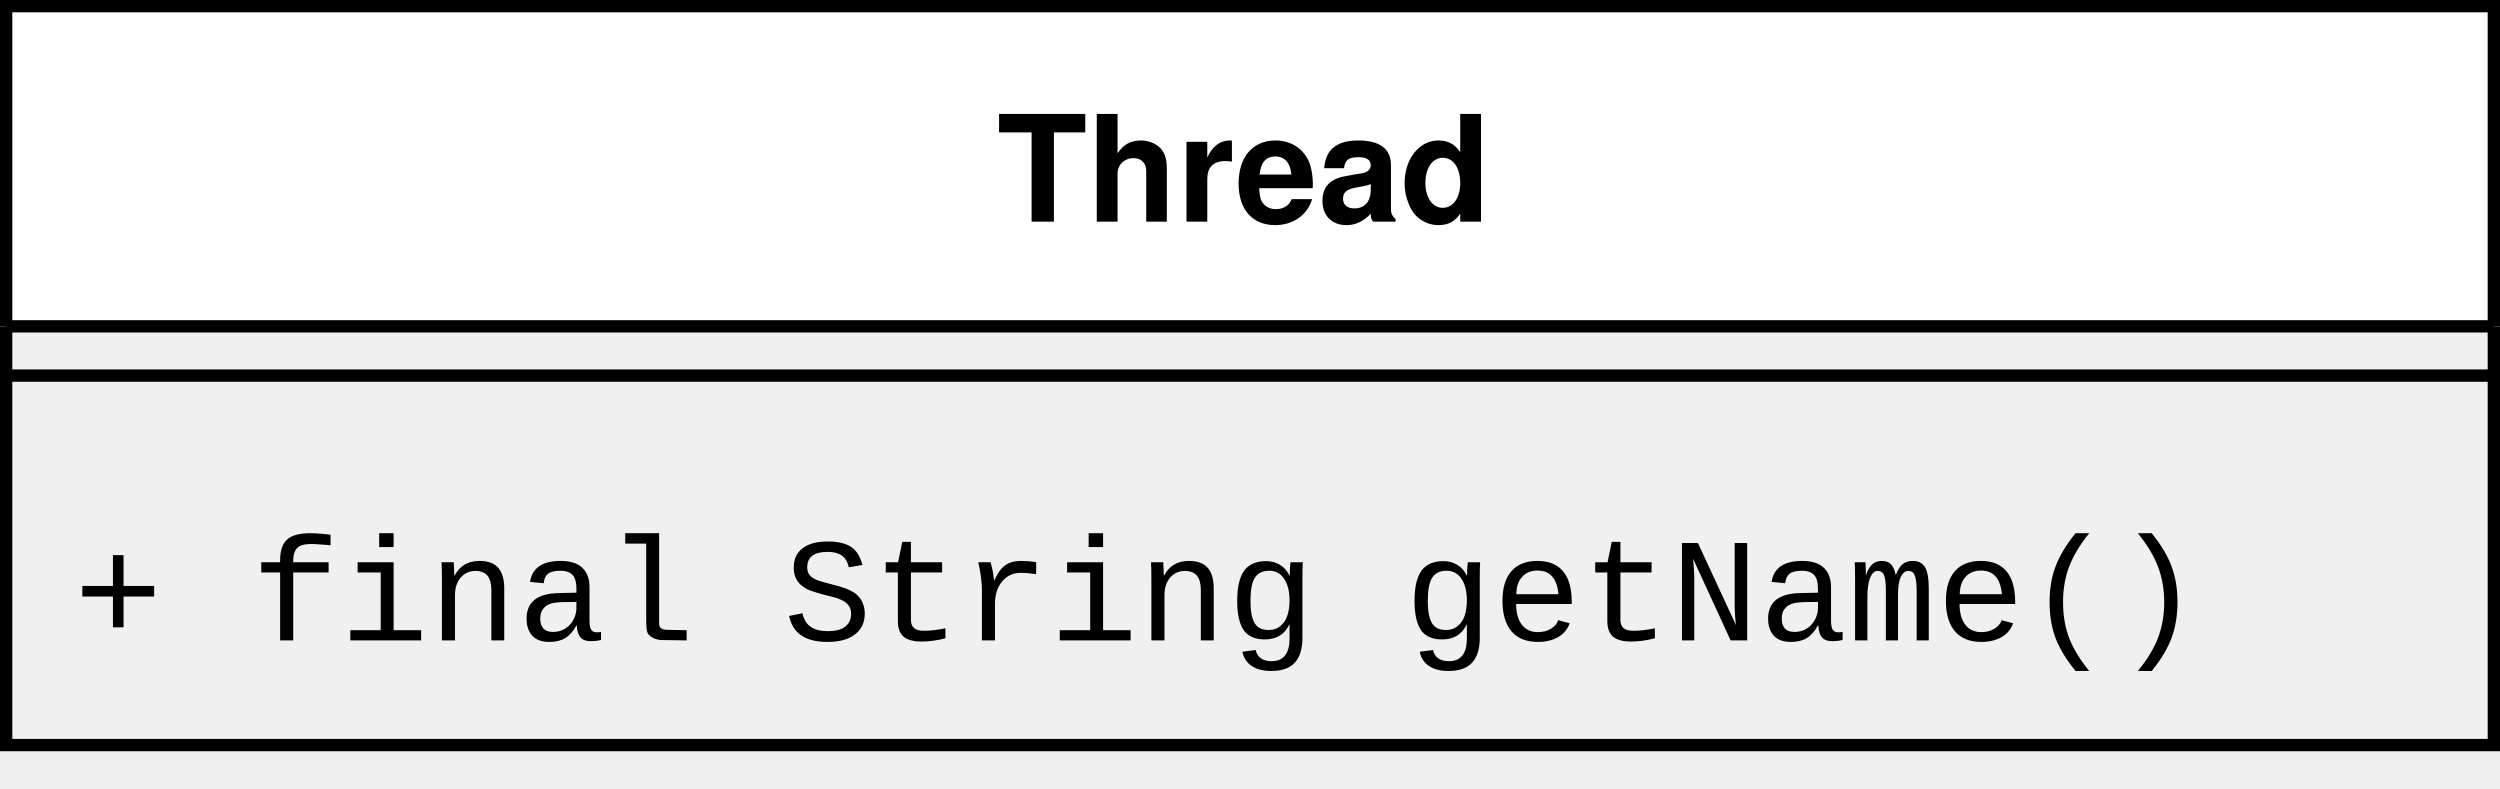
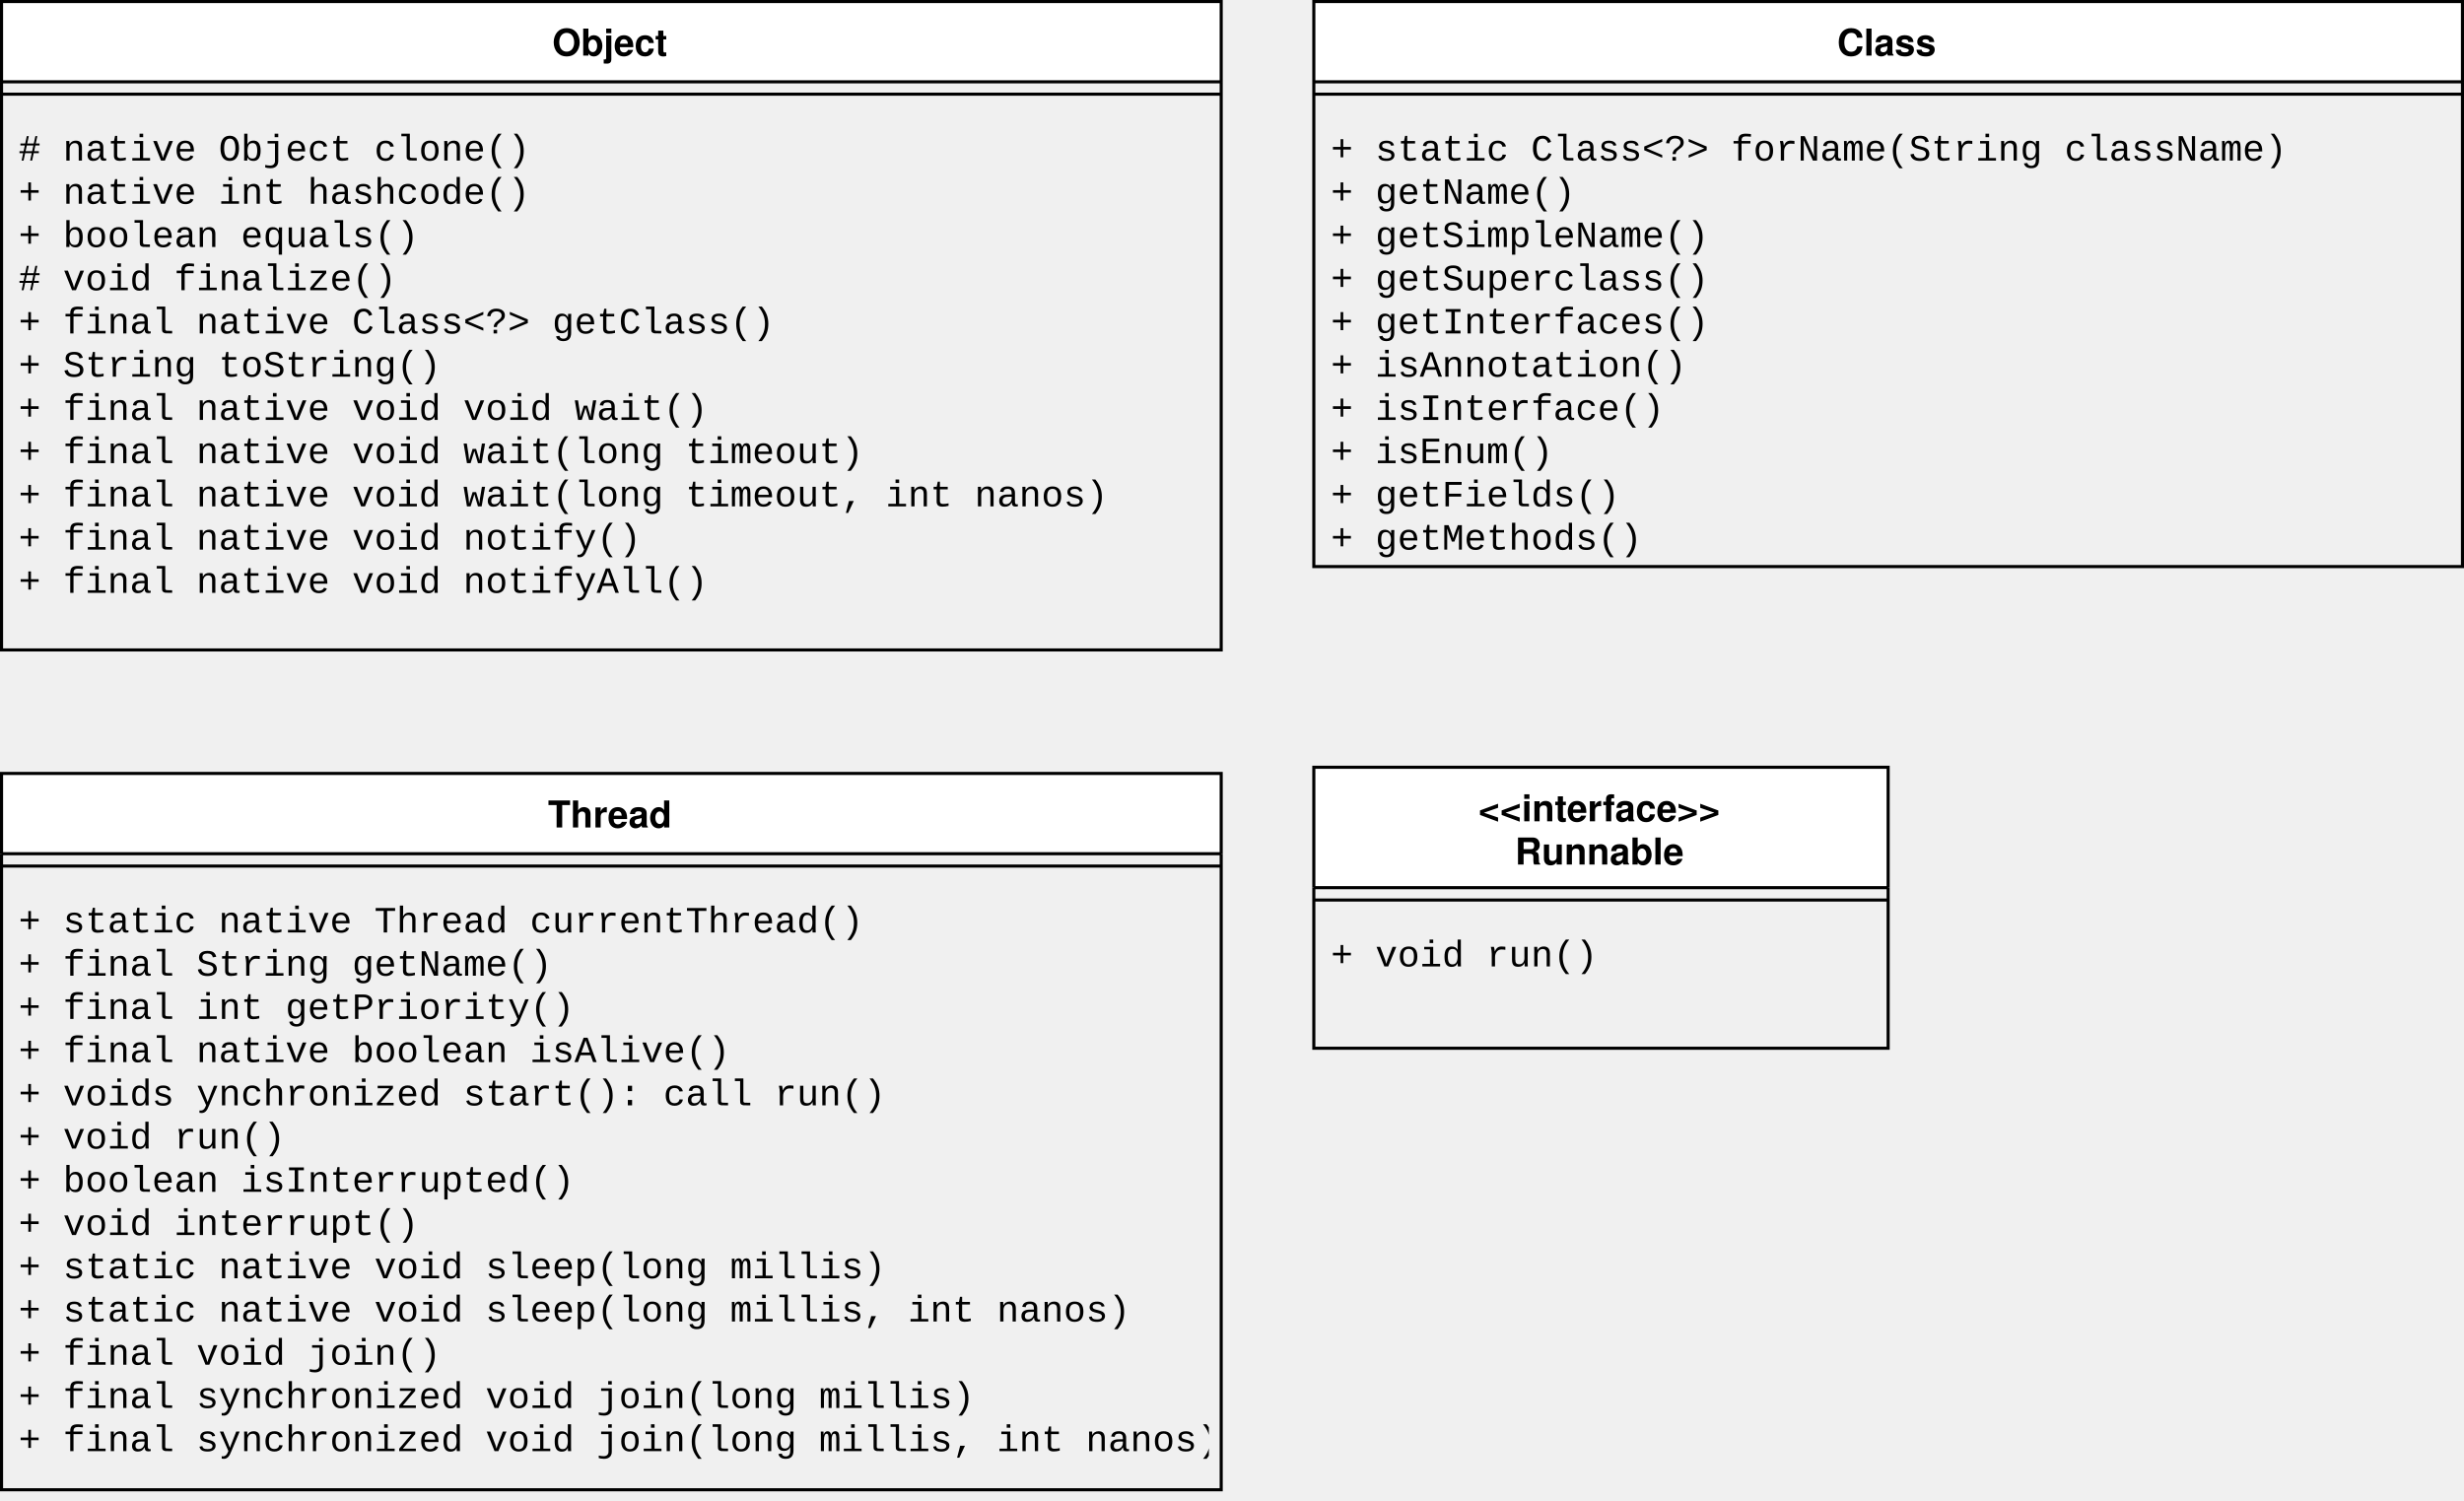
- <svg xmlns="http://www.w3.org/2000/svg" version="1.1" width="203px" height="64px" viewBox="-0.5 -0.5 203 64" content="&lt;mxfile host=&quot;61c25082-c868-48ab-84e1-2b4a9e229c23&quot; modified=&quot;2021-09-24T07:58:56.324Z&quot; agent=&quot;5.0 (Windows NT 6.1; Win64; x64) AppleWebKit/537.36 (KHTML, like Gecko) Code/1.47.3 Chrome/78.0.39.130 Electron/7.3.2 Safari/537.36&quot; etag=&quot;Au1WlOsXdnvXmOo_37s2&quot; version=&quot;13.1.3&quot;&gt;&lt;diagram id=&quot;6hGFLwfOUW9BJ-s0fimq&quot; name=&quot;Page-1&quot;&gt;rZXfb5swEID/GqTtYRM/kqx7LKTdHtKqWirt+QoOWDU+ZC4l6V+/MxgIJdVSbVIe7M9nw913MV6UlIcfBqriDjOhvNDPDl609sLwKgw9+/OzYwcWV34HciOzDp2ArXwVHQx6upeZqB3rECEqktUUpqi1SGnCwBhspmE7VNkEVJCLGdimoOb0t8yo6NP6NvKfQuZF/+Rg9b1bKaEPdpnUBWTYnKDoxosSg0jdqDwkQtnaTety+87q8GJGaLpkgxPxAmrvcnssjIDMvR0d+5TrRpYKNM/iHWraupWA56Bkrnmc8jOFYfAiDEmu1rVbIKyYpoVU2QaOuLdvVhOkz/0sLtDIVz4WlDuTlw058eFqErG1Oxn7TI2oOeahTzd4g+7gMAncQE0OpKgUVLV8GtIoweRSx0iEpQtyxeF0xOHdAgeDNm53gaUgc+QQt2HlRLtO7703Y9uEvpNQnLRMvw1cp+bDwaNMHjif590uZm5nVpVsjdZk8HloZVuMnVQqQYWsc62xDeo1K7GjM5JLmWWqPayCVOr80UpffwlGsmk3rqOR/HIJW2SQgKDTYWuv4EmoB6wlSbTnmy42rlBqaquyjL3luiWGEtScBMhWimDNjbCqLzMYnjfYK1tdpuzq340tzxiL7QUlNdi4LRmumr0ABd1DKT59nhnlPGkw+sbgx6V2/9ypv8Xcn0XIe3eqvcsKbgWhzziduou5xxP/69JaDBOeB+P8r2LtJXQLpVTWUoJ7I/nqCf170fwf69HiMut9d3xAO0/HC75dO/lKRjd/AA==&lt;/diagram&gt;&lt;/mxfile&gt;">
+ <svg xmlns="http://www.w3.org/2000/svg" version="1.1" width="798px" height="486px" viewBox="-0.5 -0.5 798 486" content="&lt;mxfile host=&quot;d5f37274-15d7-4f91-bf87-aabc29b0521e&quot; modified=&quot;2021-09-28T03:20:04.670Z&quot; agent=&quot;5.0 (Windows NT 6.1; Win64; x64) AppleWebKit/537.36 (KHTML, like Gecko) Code/1.47.3 Chrome/78.0.39.130 Electron/7.3.2 Safari/537.36&quot; etag=&quot;aoie9cUZGx5fIbI0A1Hy&quot; version=&quot;13.1.3&quot;&gt;&lt;diagram id=&quot;6hGFLwfOUW9BJ-s0fimq&quot; name=&quot;Page-1&quot;&gt;7Vnbjts2EP0aAe1DCl18fVzLu2mB3XQRB+gzV6ItJhSpUpQv+/UdUpQsWbQtJyoQBAYWsDQXcjhnZg6FdYIw3X8UKEteeIyp47vx3gmWju/7ru876s+ND6XEm8zcUrIRJC5lDcGKvGNjWEkLEuPcyEqR5JxKkrWFEWcMR7IlQ0LwXdtszWncEmRog1thKMEqQhR3zP4hsUxK6cyfHuV/YrJJqp29ybzUpKgyNgvnCYr5riEKHp0gFJzL8indh5iq7LXz8nRGWwcmMJO9HEzIW0QLc7i/376qnJXhyUN15nxHUooYvC3WnMmV0XjwjijZMHiOYFMsQLDFQhJI14NRSJ6BNEoIjZ/RgRcqtFyi6Fv1tki4IO+wLKJmTVALaZD3Jy2LlfIEsQtSgXOwea3O652IXtC+ZfiMcmkEEacUZTl5q4+RIrEhbMGl5KkxMsmB4+D92Qx7NW5Q8ZinWIoDmBiHDzN3VvocKsHUgL871k4wH5eypFE3db0jU6+bevUjpPBgUD2D8KyDcAdbSjSuuRT8W13RKiVrQmnIKQdQl4xrowpsitfSAnVK4pjqxTIUEbb5oqBffvCOkmftuAyOks/myEokuEQSlaAoBCh6w/SV50QSrtYXpe0i44RJnZbxwhkvtUTIkDM4BCIaGgxg77ACvCeOUzuQBjeowl6ozQbAbG7BLAABQ5JsMTxUTepGFGD57XdHRRd4Zc0umpYqFxAgypMIBrHF8g0mJ0YMnvC/BaL5iYnadsshMpiThAH677ZFtKq5bUhRnoMZ1ekPnuBxUyLhbrDUWssyKymgHvQ4Lx/7bGWiMz87ROQNXtoccqg3JSmGcfRDzo4f1klniPG8/2qMS7I+9I499J0H4/NA6YnbSYND2cu6wU8a+vYeL8d5u51H3XZWIg6+a6oZLoHJgJmlxdutvICZF7p/jFVTQy7HC+/4frXPFTM9oZRQ1bMhLwQBPvLdT3g30BAIRv2GgDedDDAGRp0x8CURGMV3cv7fyHni9yXnwB8A4fGdnHviOPppyHliwWyhMYP5HDXndNWtblQIdZTy/cKEr/kPOPITSi8xbUkxYPcqCHSf7BKHJogOdxzpnuRQF9vuHtpPUUyu8suiRHAG7WkYR/c++AQP6lxIp0YUzBKpoTW7shnGX2oyiSKT2JYbswypjOzxdpNv/HKKcVaRNDADJR1KvnmBqyTfSr1Z5ys0xWWM8may237X4791kStnuN8lBrhLXJ5Zve8S8wGmlt+9S5gr+v0qMcxVIpgFPb7zp74F4MrzhwC+XyV64ujffpWwoTZEU9qvEm0+uvAlveZC3xLqa0OkbJWoS6PnbxSgWZE0o/iCvsiwiM58tINeM/gaRdimh3sGYwpuQNaqrr2t2kdWpPZdnwim8ZmIXrBMeKm889d38teVRrHxl3W8jeYDtIpraRXTE+aXVGV07JD6t6qPzwVjOt0/Ee0F81+K9iYV8TTqwptNunUx9wYoC+/Oej2b2bXjWDXzvB9oQ7Cef+YDuv3BeB/b3zu2LyM9mvZDejS6GWp4Pf7rUusa/wEOHv8D&lt;/diagram&gt;&lt;/mxfile&gt;">
  <defs>
-     <clipPath id="mx-clip-4-39-194-26-0">
-       <rect x="4" y="39" width="194" height="26" />
+     <clipPath id="mx-clip-4-39-387-176-0">
+       <rect x="4" y="39" width="387" height="176" />
+     </clipPath>
+     <clipPath id="mx-clip-4-289-387-198-0">
+       <rect x="4" y="289" width="387" height="198" />
+     </clipPath>
+     <clipPath id="mx-clip-429-39-364-149-0">
+       <rect x="429" y="39" width="364" height="149" />
+     </clipPath>
+     <clipPath id="mx-clip-429-300-178-44-0">
+       <rect x="429" y="300" width="178" height="44" />
    </clipPath>
  </defs>
  <g>
-     <path d="M 0 26 L 0 0 L 202 0 L 202 26" fill="#ffffff" stroke="#000000" stroke-miterlimit="10" pointer-events="all" />
-     <path d="M 0 26 L 0 60 L 202 60 L 202 26" fill="none" stroke="#000000" stroke-miterlimit="10" pointer-events="none" />
-     <path d="M 0 26 L 202 26" fill="none" stroke="#000000" stroke-miterlimit="10" pointer-events="none" />
+     <path d="M 0 26 L 0 0 L 395 0 L 395 26" fill="#ffffff" stroke="#000000" stroke-miterlimit="10" pointer-events="all" />
+     <path d="M 0 26 L 0 210 L 395 210 L 395 26" fill="none" stroke="#000000" stroke-miterlimit="10" pointer-events="none" />
+     <path d="M 0 26 L 395 26" fill="none" stroke="#000000" stroke-miterlimit="10" pointer-events="none" />
    <g fill="#000000" font-family="Helvetica" font-weight="bold" text-anchor="middle" font-size="12px">
-       <text x="100.5" y="17.5">
+       <text x="197" y="17.5">
+                 Object
+             </text>
+     </g>
+     <path d="M 0 30 L 395 30" fill="none" stroke="#000000" stroke-miterlimit="10" pointer-events="none" />
+     <g fill="#000000" font-family="Courier New" clip-path="url(#mx-clip-4-39-387-176-0)" font-size="12px">
+       <text x="5.5" y="51.5">
+                 # native Object clone()
+             </text>
+       <text x="5.5" y="65.5">
+                 + native int hashcode()
+             </text>
+       <text x="5.5" y="79.5">
+                 + boolean equals()
+             </text>
+       <text x="5.5" y="93.5">
+                 # void finalize()
+             </text>
+       <text x="5.5" y="107.5">
+                 + final native Class&lt;?&gt; getClass()
+             </text>
+       <text x="5.5" y="121.5">
+                 + String toString()
+             </text>
+       <text x="5.5" y="135.5">
+                 + final native void void wait()
+             </text>
+       <text x="5.5" y="149.5">
+                 + final native void wait(long timeout)
+             </text>
+       <text x="5.5" y="163.5">
+                 + final native void wait(long timeout, int nanos)
+             </text>
+       <text x="5.5" y="177.5">
+                 + final native void notify()
+             </text>
+       <text x="5.5" y="191.5">
+                 + final native void notifyAll()
+             </text>
+     </g>
+     <path d="M 0 276 L 0 250 L 395 250 L 395 276" fill="#ffffff" stroke="#000000" stroke-miterlimit="10" pointer-events="none" />
+     <path d="M 0 276 L 0 482 L 395 482 L 395 276" fill="none" stroke="#000000" stroke-miterlimit="10" pointer-events="none" />
+     <path d="M 0 276 L 395 276" fill="none" stroke="#000000" stroke-miterlimit="10" pointer-events="none" />
+     <g fill="#000000" font-family="Helvetica" font-weight="bold" text-anchor="middle" font-size="12px">
+       <text x="197" y="267.5">
                Thread
            </text>
    </g>
-     <path d="M 0 30 L 202 30" fill="none" stroke="#000000" stroke-miterlimit="10" pointer-events="none" />
-     <g fill="#000000" font-family="Courier New" clip-path="url(#mx-clip-4-39-194-26-0)" font-size="12px">
-       <text x="5.5" y="51.5">
+     <path d="M 0 280 L 395 280" fill="none" stroke="#000000" stroke-miterlimit="10" pointer-events="none" />
+     <g fill="#000000" font-family="Courier New" clip-path="url(#mx-clip-4-289-387-198-0)" font-size="12px">
+       <text x="5.5" y="301.5">
+                 + static native Thread currentThread()
+             </text>
+       <text x="5.5" y="315.5">
                + final String getName()
+             </text>
+       <text x="5.5" y="329.5">
+                 + final int getPriority()
+             </text>
+       <text x="5.5" y="343.5">
+                 + final native boolean isAlive()
+             </text>
+       <text x="5.5" y="357.5">
+                 + voids ynchronized start(): call run()
+             </text>
+       <text x="5.5" y="371.5">
+                 + void run()
+             </text>
+       <text x="5.5" y="385.5">
+                 + boolean isInterrupted()
+             </text>
+       <text x="5.5" y="399.5">
+                 + void interrupt()
+             </text>
+       <text x="5.5" y="413.5">
+                 + static native void sleep(long millis)
+             </text>
+       <text x="5.5" y="427.5">
+                 + static native void sleep(long millis, int nanos)
+             </text>
+       <text x="5.5" y="441.5">
+                 + final void join()
+             </text>
+       <text x="5.5" y="455.5">
+                 + final synchronized void join(long millis)
+             </text>
+       <text x="5.5" y="469.5">
+                 + final synchronized void join(long millis, int nanos)
+             </text>
+     </g>
+     <path d="M 425 26 L 425 0 L 797 0 L 797 26" fill="#ffffff" stroke="#000000" stroke-miterlimit="10" pointer-events="none" />
+     <path d="M 425 26 L 425 183 L 797 183 L 797 26" fill="none" stroke="#000000" stroke-miterlimit="10" pointer-events="none" />
+     <path d="M 425 26 L 797 26" fill="none" stroke="#000000" stroke-miterlimit="10" pointer-events="none" />
+     <g fill="#000000" font-family="Helvetica" font-weight="bold" text-anchor="middle" font-size="12px">
+       <text x="610.5" y="17.5">
+                 Class
+             </text>
+     </g>
+     <path d="M 425 30 L 797 30" fill="none" stroke="#000000" stroke-miterlimit="10" pointer-events="none" />
+     <g fill="#000000" font-family="Courier New" clip-path="url(#mx-clip-429-39-364-149-0)" font-size="12px">
+       <text x="430.5" y="51.5">
+                 + static Class&lt;?&gt; forName(String className)
+             </text>
+       <text x="430.5" y="65.5">
+                 + getName()
+             </text>
+       <text x="430.5" y="79.5">
+                 + getSimpleName()
+             </text>
+       <text x="430.5" y="93.5">
+                 + getSuperclass()
+             </text>
+       <text x="430.5" y="107.5">
+                 + getInterfaces()
+             </text>
+       <text x="430.5" y="121.5">
+                 + isAnnotation()
+             </text>
+       <text x="430.5" y="135.5">
+                 + isInterface()
+             </text>
+       <text x="430.5" y="149.5">
+                 + isEnum()
+             </text>
+       <text x="430.5" y="163.5">
+                 + getFields()
+             </text>
+       <text x="430.5" y="177.5">
+                 + getMethods()
+             </text>
+     </g>
+     <path d="M 425 287 L 425 248 L 611 248 L 611 287" fill="#ffffff" stroke="#000000" stroke-miterlimit="10" pointer-events="none" />
+     <path d="M 425 287 L 425 339 L 611 339 L 611 287" fill="none" stroke="#000000" stroke-miterlimit="10" pointer-events="none" />
+     <path d="M 425 287 L 611 287" fill="none" stroke="#000000" stroke-miterlimit="10" pointer-events="none" />
+     <g fill="#000000" font-family="Helvetica" font-weight="bold" text-anchor="middle" font-size="12px">
+       <text x="517.5" y="265.5">
+                 &lt;&lt;interface&gt;&gt;
+             </text>
+       <text x="517.5" y="279.5">
+                 Runnable
+             </text>
+     </g>
+     <path d="M 425 291 L 611 291" fill="none" stroke="#000000" stroke-miterlimit="10" pointer-events="none" />
+     <g fill="#000000" font-family="Courier New" clip-path="url(#mx-clip-429-300-178-44-0)" font-size="12px">
+       <text x="430.5" y="312.5">
+                 + void run()
            </text>
    </g>
  </g>
</svg>
